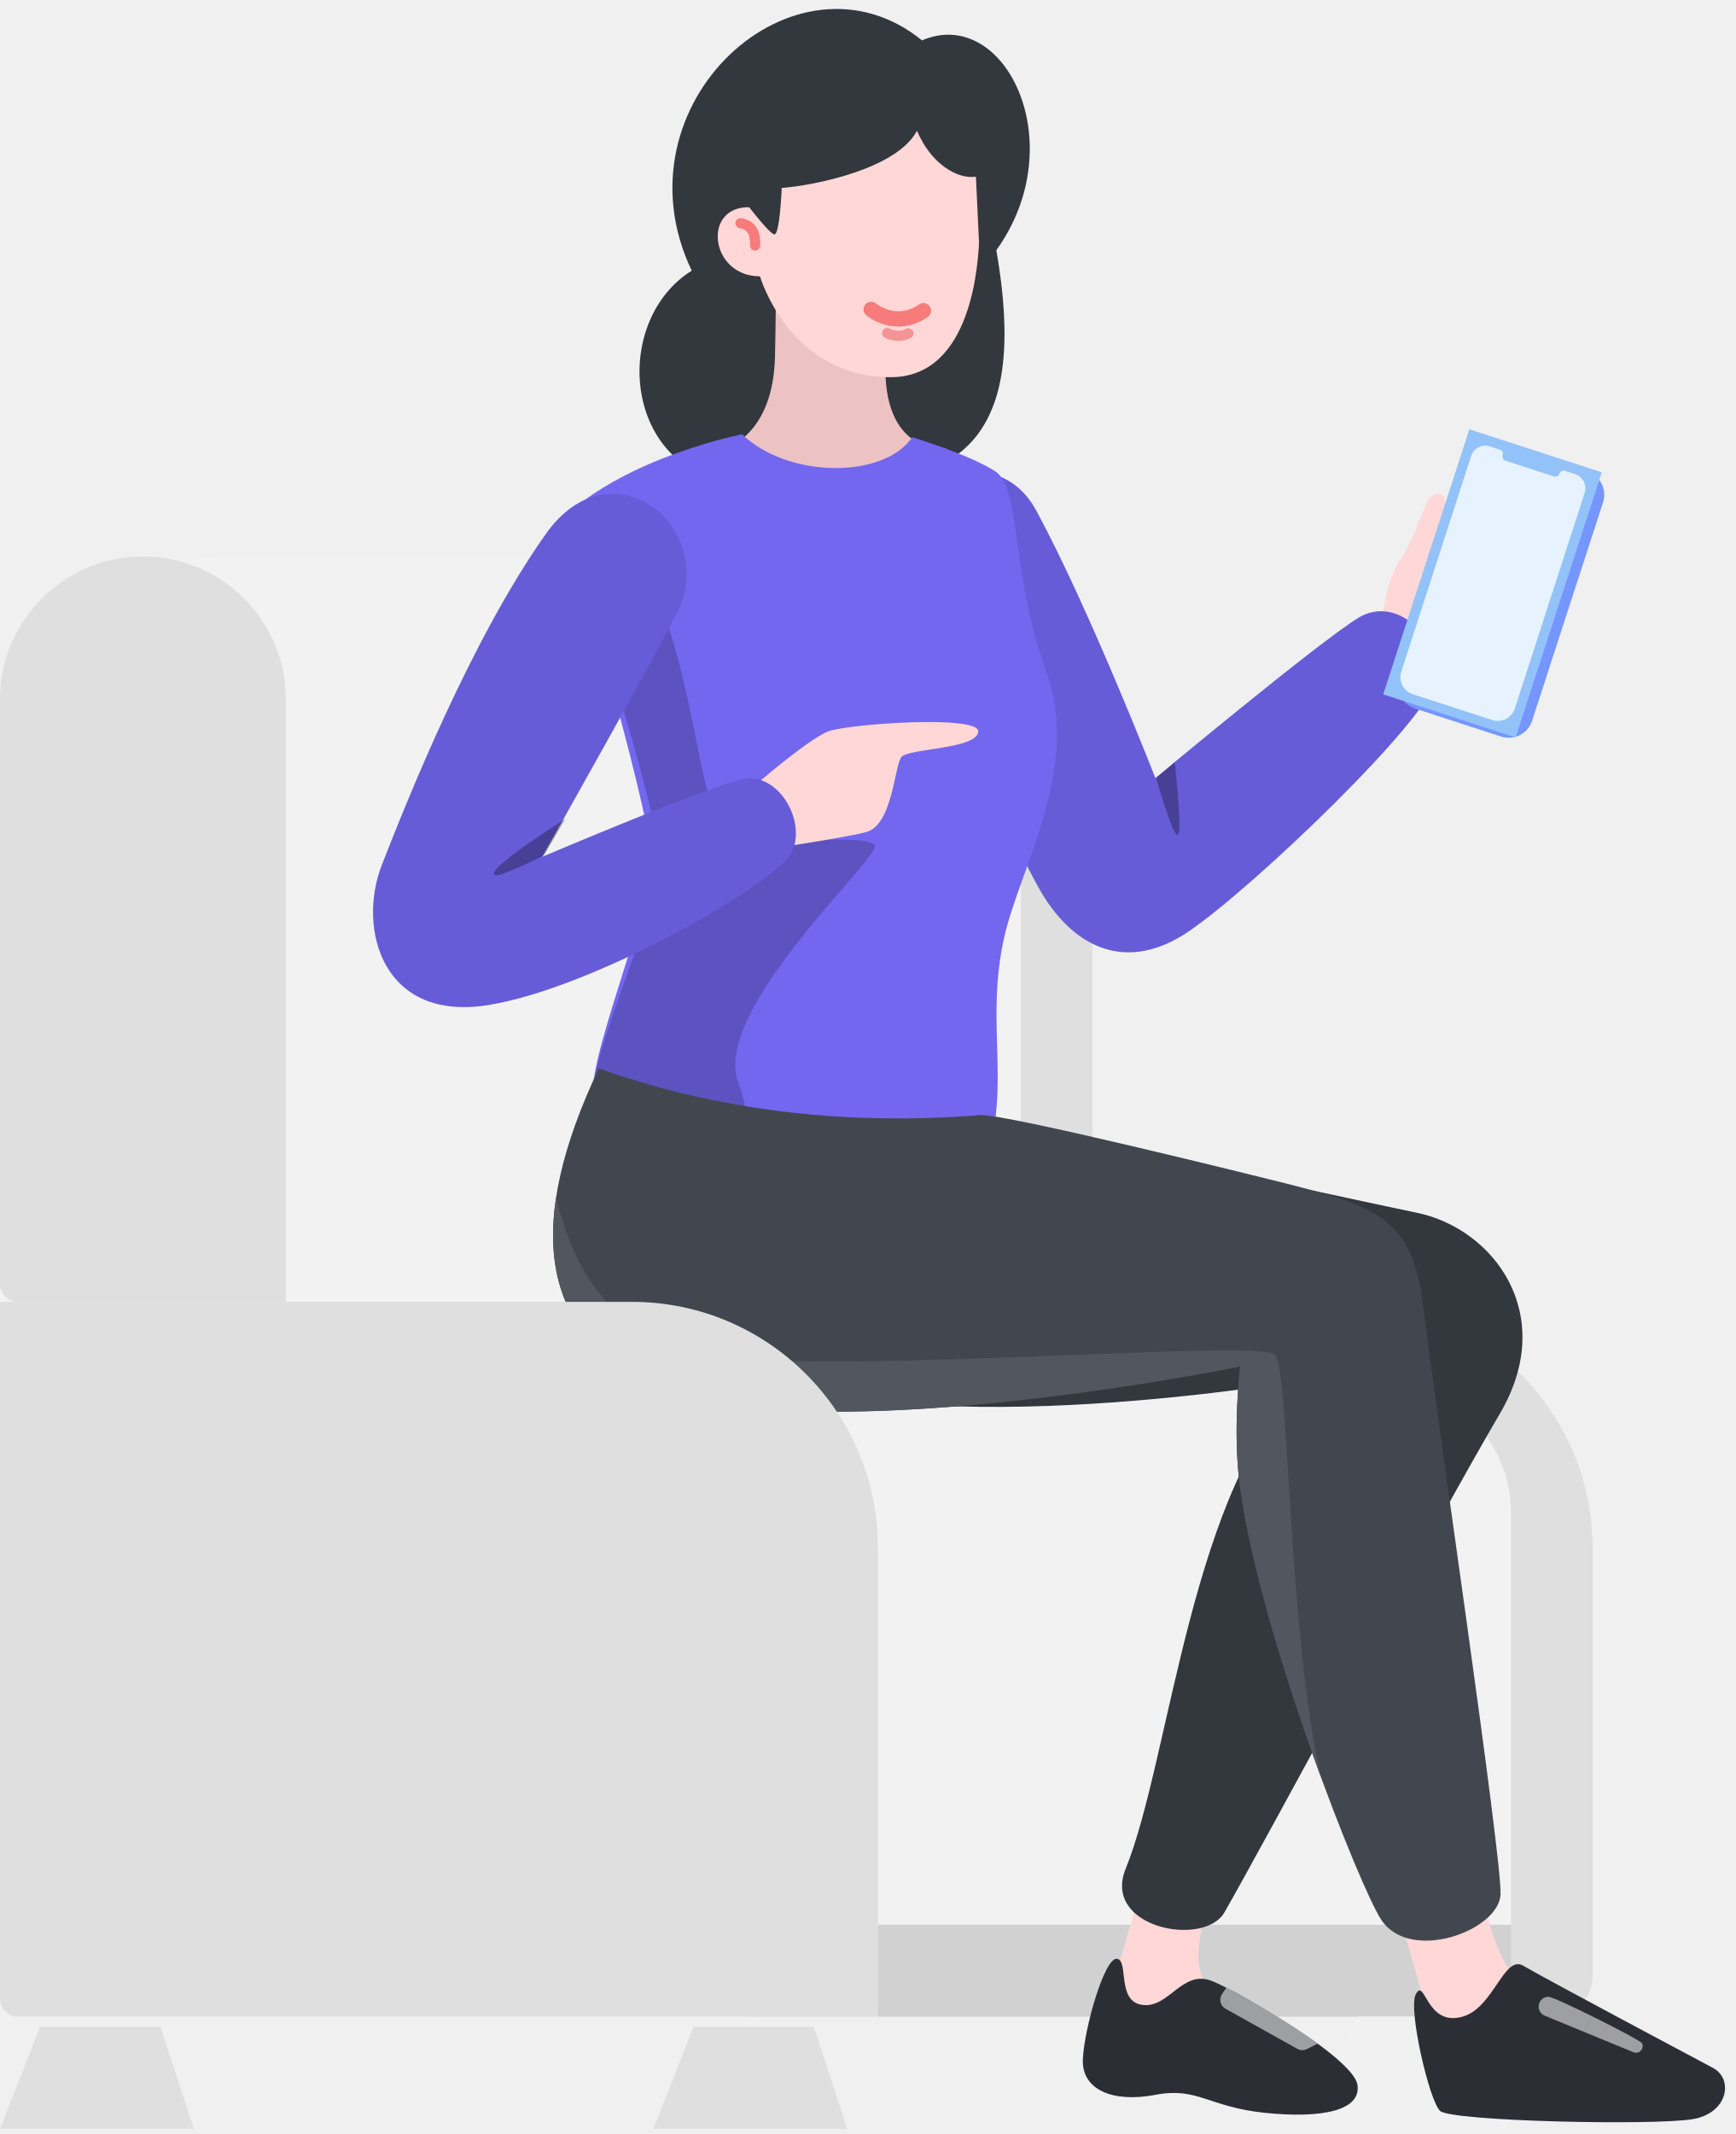
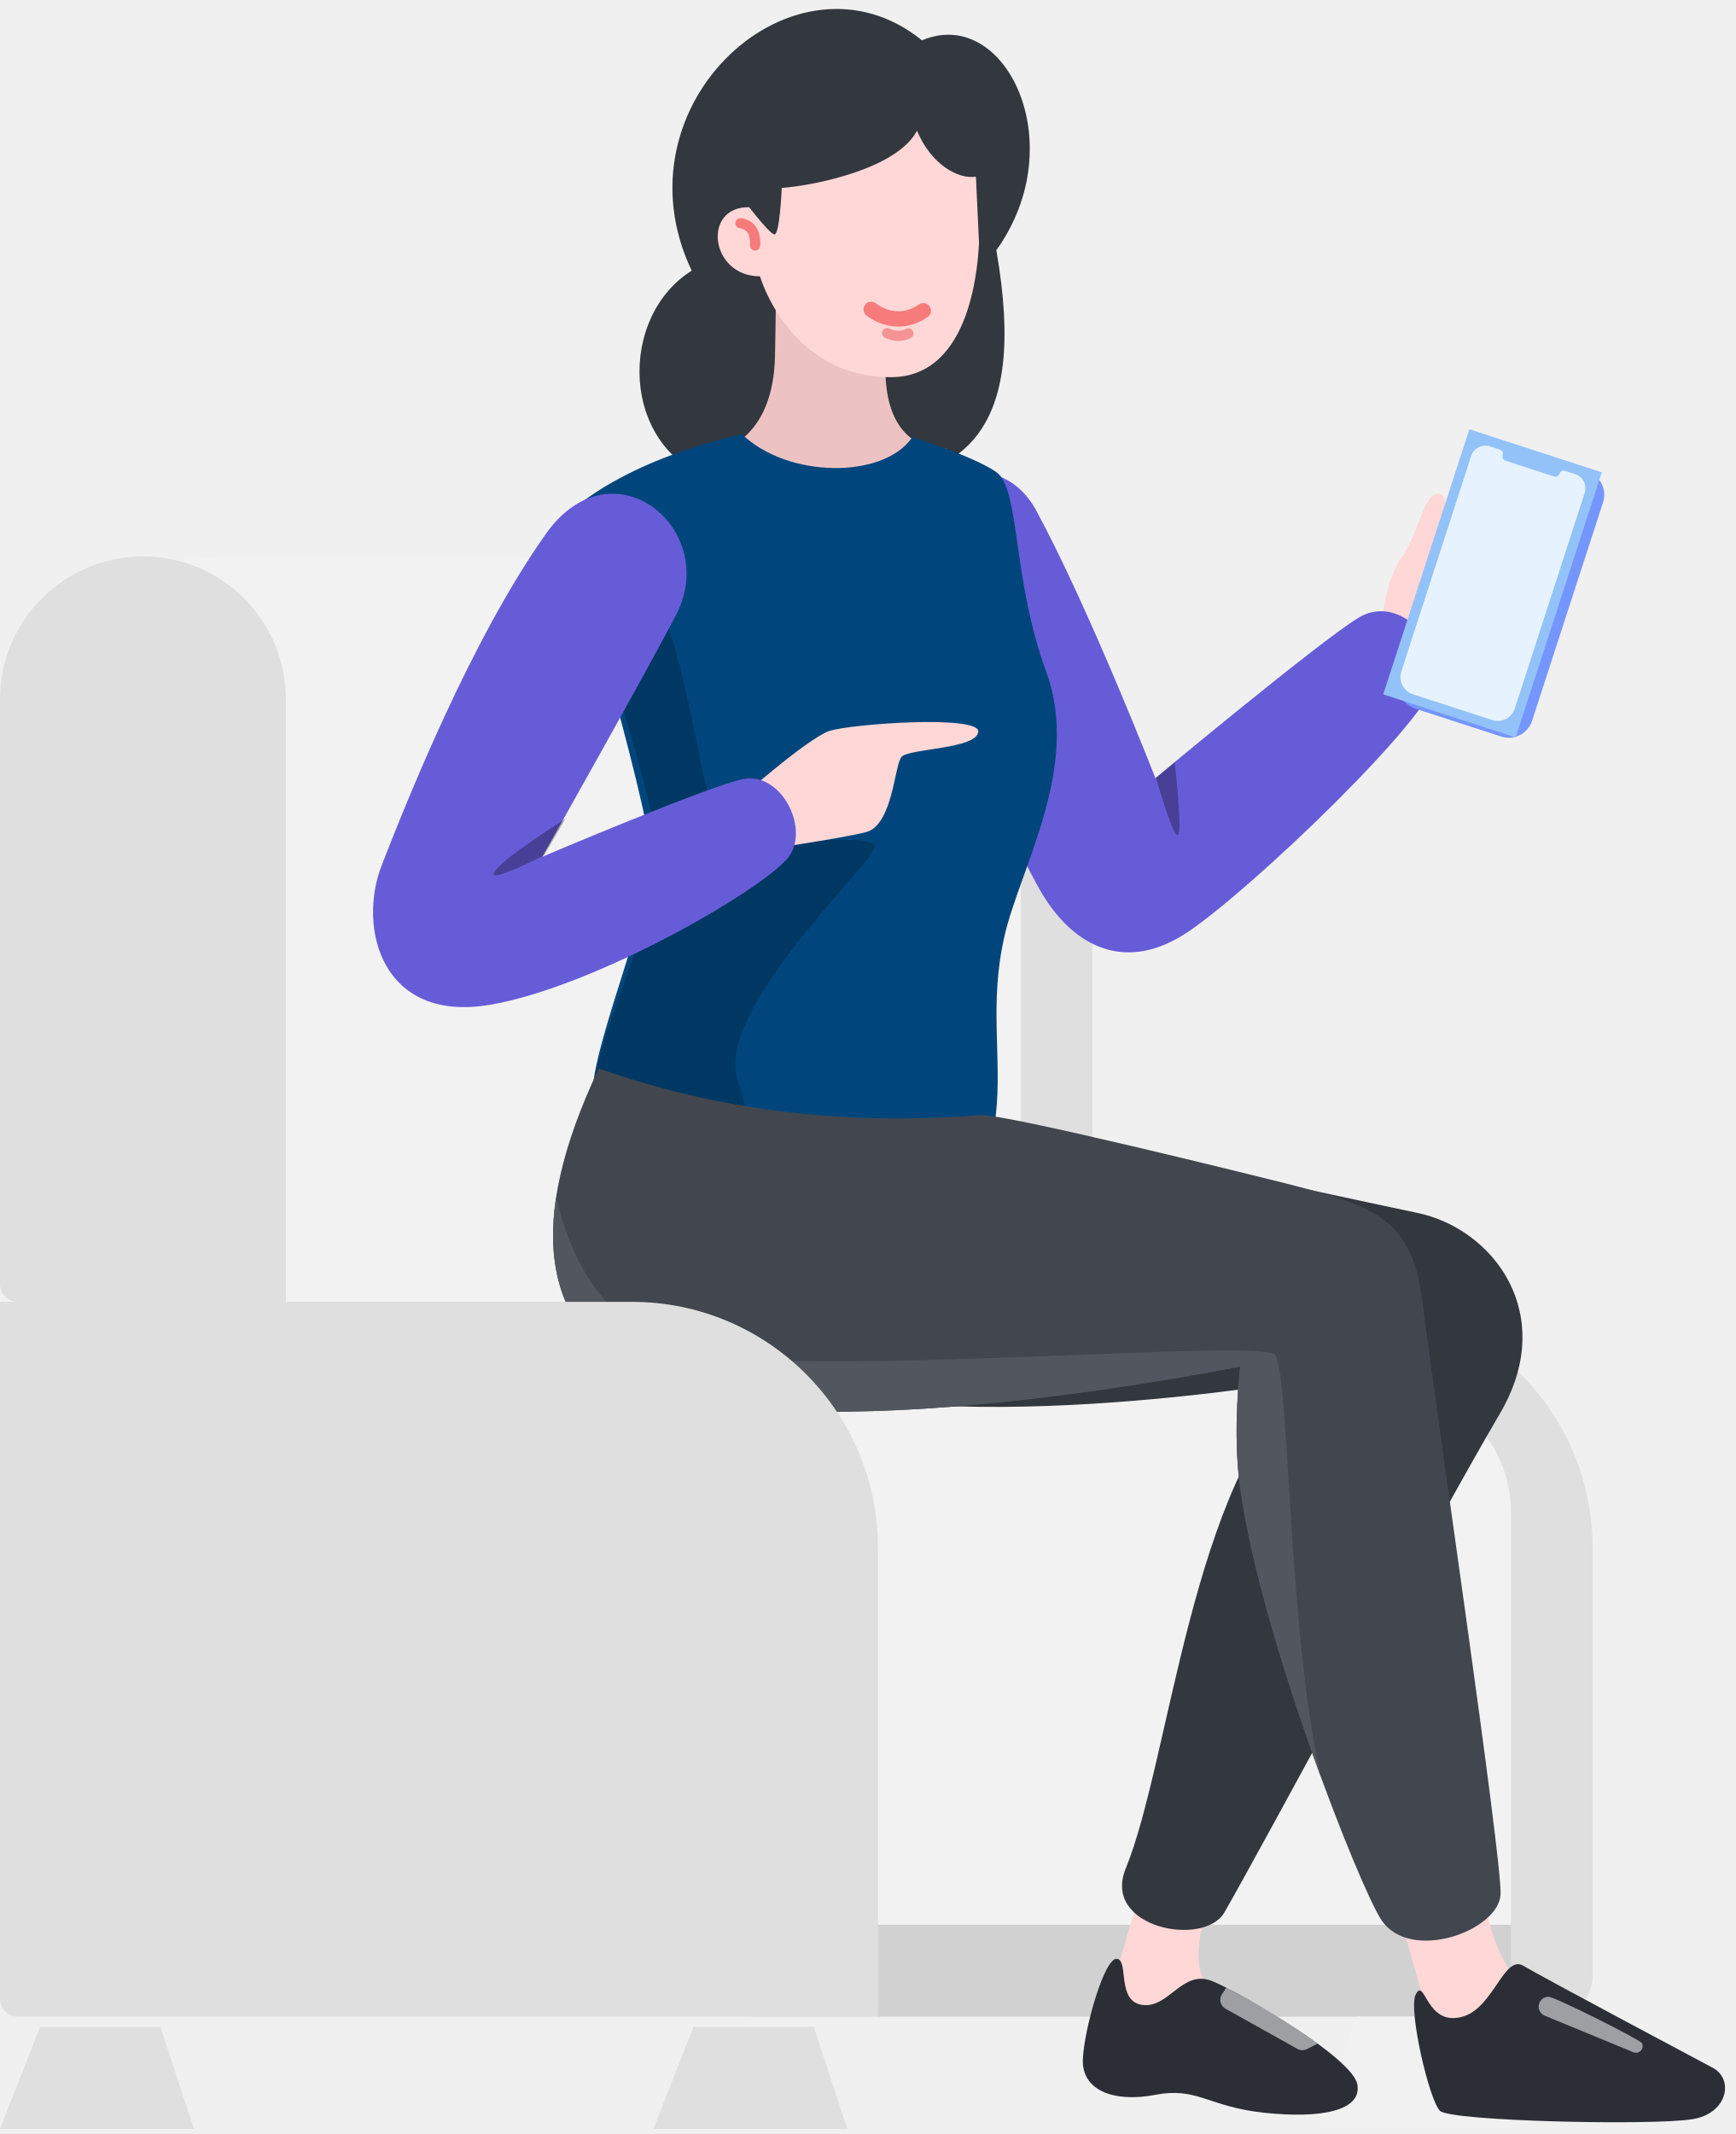
<svg xmlns="http://www.w3.org/2000/svg" width="170px" height="209px" viewBox="0 0 170 209" version="1.1">
  <g id="📝-Pages-New" stroke="none" stroke-width="1" fill="none" fill-rule="evenodd">
    <g id="FAQ" transform="translate(-336, -817)">
      <g id="Illustration" transform="translate(421, 921.5) scale(-1, 1) translate(-421, -921.5) translate(336, 817)">
        <path d="M38.111,127.5 L100,127.5 L100,127.5 L100,193.5 C100,195.709 98.209,197.5 96,197.5 L18,197.5 C15.791,197.5 14,195.709 14,193.5 L14,151.611 C14,138.295 24.795,127.5 38.111,127.5 Z" id="Rectangle" fill="#DFDFDF" />
        <polygon id="Rectangle" fill="#D1D1D1" points="22 188.5 84 188.5 84 197.5 22 197.5" />
        <polygon id="Path" fill="#DFDFDF" points="102.07 198.5 106 208.5 87 208.5 90.293 198.5" />
        <polygon id="Path" fill="#F1F1F1" points="37.07 197.5 41 208.5 22 208.5 25.293 197.5" />
        <polygon id="Path" fill="#DFDFDF" points="166.07 198.5 170 208.5 151 208.5 154.293 198.5" />
        <path d="M86.58,54.796 L100,54.5 L100,54.5 L100,134.5 L63,134.5 L63,78.901 C63,65.792 73.474,55.084 86.58,54.796 Z" id="Rectangle" fill="#DFDFDF" />
        <path d="M94.111,54.5 L148.16,54.5 C160.222,54.5 170,64.278 170,76.34 L170,133.753 C170,134.718 169.218,135.5 168.253,135.5 L70,135.5 L70,135.5 L70,78.611 C70,65.295 80.795,54.5 94.111,54.5 Z" id="Rectangle" fill="#F2F2F2" />
        <path d="M156,54.5 C163.732,54.5 170,60.768 170,68.5 L170,125.753 C170,126.718 169.218,127.5 168.253,127.5 L142,127.5 L142,127.5 L142,68.5 C142,60.768 148.268,54.5 156,54.5 Z" id="Rectangle" fill="#DFDFDF" />
        <path d="M34.6,135.5 L96,135.5 L96,135.5 L96,188.5 L22,188.5 L22,148.1 C22,141.141 27.641,135.5 34.6,135.5 Z" id="Rectangle" fill="#F2F2F2" />
        <g id="Wom1.4" transform="translate(67, 104.5) scale(-1, 1) translate(-67, -104.5) translate(0, 0.5)">
          <g id="Head" transform="translate(26.64127, 0.378756)">
            <path d="M8.147,46.319 C-1.785,44.004 -2.439,30.361 5.112,25.629 C-2.676,9.292 15.333,-6.928 27.669,3.075 C35.756,-0.389 42.476,13.129 34.951,23.628 C38.106,41.654 31.685,46.314 20.109,46.512 L8.147,46.319 Z" id="Path" fill="#33373E" />
            <path d="M8.271,43.06 C8.271,43.06 13.102,41.925 13.27,34.003 C13.437,26.08 13.32,23.376 13.32,23.376 L23.962,23.184 C23.962,23.184 24.078,32.013 24.08,35.207 C24.084,43.785 30.057,43.06 30.057,43.06 C30.057,43.06 28.815,50.016 19.172,50.558 C11.642,50.983 8.271,43.06 8.271,43.06 Z" id="Path" fill="#EDC2C2" />
            <path d="M10.839,19.42 C6.091,19.236 6.866,26.191 11.797,26.182 C11.797,26.182 14.662,36.062 24.607,36.062 C32.684,36.062 33.209,24.546 33.282,22.249 C33.361,19.8 33.371,11.753 33.371,11.753 L10.654,11.742 L10.839,19.42 Z" id="Path" fill="#FFD7D7" />
            <path d="M22.866,28.633 C22.866,28.633 24.498,31.274 27.688,30.334" id="Path" stroke="#F77B7B" stroke-width="1.5" stroke-linecap="round" transform="translate(25.27694, 29.58442) rotate(-18) translate(-25.27694, -29.58442) " />
            <path d="M24.249,31.785 C24.998,32.099 25.708,32.099 26.329,31.738" id="Path" stroke="#F49494" stroke-linecap="round" transform="translate(25.28918, 31.87678) rotate(2) translate(-25.28918, -31.87678) " />
            <path d="M11.057,23.277 C11.356,22.201 11.224,21.261 10.156,20.832" id="Path-8" stroke="#F77B7B" stroke-linecap="round" transform="translate(10.6761, 22.05471) rotate(-13) translate(-10.6761, -22.05471) " />
            <path d="M10.088,18.56 C10.088,18.56 12.69,22.055 13.217,22.073 C13.744,22.092 13.929,17.529 13.929,17.529 C17.121,17.285 25.199,15.675 27.18,11.924 C28.564,15.234 31.212,16.703 32.951,16.421 L33.281,23.452 L34.093,9.317 L9.451,9.317 L10.088,18.56 Z" id="Path" fill="#33373E" />
          </g>
          <g id="LLeg" transform="translate(30.04037, 107.25)">
            <path d="M53.497,75.9 C53.497,75.9 49.238,84.508 52.729,87.221 C56.226,89.934 65.463,95.019 65.463,95.019 L40.992,93.48 L46.431,74.705 L53.497,75.9 Z" id="Path" fill="#FFD7D7" />
            <path d="M43.359,84.092 C44.567,84.233 43.277,88.302 45.892,88.612 C48.501,88.921 49.769,85.066 52.731,86.288 C55.692,87.51 66.492,93.828 66.917,96.411 C67.347,98.994 63.324,99.754 57.805,99.17 C52.287,98.587 51.27,96.623 47.128,97.414 C42.99,98.205 39.891,96.944 40.027,93.919 C40.164,90.894 42.151,83.951 43.359,84.092 Z" id="Path" fill="#2B2E35" />
            <path d="M54.081,86.915 L53.655,87.554 C53.349,88.014 53.473,88.635 53.933,88.941 C53.954,88.956 53.977,88.969 54,88.982 L61.038,92.913 C61.329,93.075 61.681,93.082 61.978,92.931 L63.023,92.401 L63.023,92.401 C61.243,91.111 59.788,90.141 58.18,89.189 C56.945,88.459 55.578,87.706 54.081,86.915 Z" id="Path-14" fill-opacity="0.541" fill="#FFFFFF" />
            <path d="M16.635,0.026 C24.043,0.357 65.276,9.483 72.767,11.034 C80.258,12.584 86.591,20.974 80.879,30.689 C74.463,41.595 57.909,72.567 53.889,79.549 C51.9,83.005 41.864,81.067 44.221,75.267 C48.616,64.455 50.657,37.292 61.861,27.388 C61.861,27.388 24.181,33.951 7.905,26.434 C-3.924,20.969 -1.248,-0.775 16.635,0.026 Z" id="Path" fill="#33373E" />
          </g>
          <g id="LArm" transform="translate(52.38391, 45.76)">
            <path d="M46.782,17.675 C46.782,17.675 46.699,11.643 48.807,8.49 C50.916,5.338 50.999,1.989 52.595,2.099 C54.191,2.208 52.611,9.992 52.611,9.992 C52.611,9.992 54.636,9.218 56.09,8.239 C57.545,7.26 61.955,2.432 62.986,3.288 C64.734,4.745 61.919,12.967 60.386,14.61 C58.848,16.255 50.445,21.661 50.445,21.661 L46.782,17.675 Z" id="Path" fill="#FFD7D7" />
            <path d="M1.256,14.061 C4.702,22.06 11.012,36.754 13.613,41.138 C16.873,46.628 22.014,49.047 28.033,44.973 C34.357,40.693 51.771,23.999 52.282,20.217 C52.788,16.435 48.526,11.898 44.669,14.247 C40.812,16.596 24.787,29.942 24.787,29.942 C24.787,29.942 18.32,13.351 13.117,3.74 C8.611,-4.575 -3.99,1.9 1.256,14.061 Z" id="Path" fill="#675CD7" />
            <path d="M24.854,29.951 C26.012,33.882 26.726,35.733 26.997,35.506 C27.268,35.278 27.164,32.913 26.687,28.41 L24.854,29.951 Z" id="Path" fill-opacity="0.303" fill="#000000" />
          </g>
          <g id="PhoneMini4" transform="translate(110.3976, 56.90821) scale(-1, 1) rotate(-18) translate(-110.3976, -56.90821) translate(102.3976, 42.40821)">
            <g id="Group-3" transform="translate(0, 0)">
              <path d="M2.834,1.009 L11.674,1.009 C12.999,1.009 14.074,2.083 14.074,3.409 L14.074,25.909 C14.074,27.234 12.999,28.309 11.674,28.309 L2.834,28.309 C1.509,28.309 0.434,27.234 0.434,25.909 L0.434,3.409 C0.434,2.083 1.509,1.009 2.834,1.009 Z" id="Rectangle" fill="#7596FF" fill-rule="nonzero" />
              <rect id="Rectangle" fill="#93C2F9" x="1.461" y="0.65" width="13.64" height="27.3" />
              <path d="M3.899,1.625 L4.934,1.625 C5.145,1.625 5.32,1.777 5.356,1.977 L5.363,2.055 C5.363,2.292 5.555,2.484 5.793,2.484 L10.781,2.484 C10.991,2.484 11.167,2.332 11.203,2.132 L11.21,2.055 C11.21,1.817 11.402,1.625 11.639,1.625 L12.669,1.625 C13.433,1.625 14.06,2.214 14.121,2.964 L14.126,3.085 L14.126,3.085 L14.106,25.285 C14.104,26.254 13.319,27.038 12.351,27.04 L4.167,27.04 C3.241,27.041 2.482,26.323 2.418,25.412 L2.413,25.287 C2.413,25.286 2.413,25.285 2.415,25.285 L2.434,3.09 C2.435,2.281 3.091,1.625 3.899,1.625 Z" id="Rectangle" fill="#E6F3FF" fill-rule="nonzero" />
            </g>
          </g>
          <g id="Body" transform="translate(19.19922, 42.03301)">
-             <path d="M0,8.15 C0,8.15 8.305,35.978 8.551,41.246 C8.797,46.514 1.758,61.997 2.957,65.911 C5.72,74.954 40.995,78.848 42.343,66.682 C42.971,61.009 41.663,55.917 43.17,49.231 C44.672,42.546 50.709,32.612 47.285,23.271 C43.861,13.931 44.778,5.29 42.329,3.657 C39.88,2.024 34.156,0.289 34.156,0.289 C31.372,4.389 21.973,4.329 17.489,-4.61852778e-14 C17.489,-4.61852778e-14 6.348,2.163 0,8.15 Z" id="Path" fill="#7367F0" />
+             <path d="M0,8.15 C0,8.15 8.305,35.978 8.551,41.246 C8.797,46.514 1.758,61.997 2.957,65.911 C5.72,74.954 40.995,78.848 42.343,66.682 C42.971,61.009 41.663,55.917 43.17,49.231 C44.672,42.546 50.709,32.612 47.285,23.271 C43.861,13.931 44.778,5.29 42.329,3.657 C39.88,2.024 34.156,0.289 34.156,0.289 C31.372,4.389 21.973,4.329 17.489,-4.61852778e-14 C17.489,-4.61852778e-14 6.348,2.163 0,8.15 Z" id="Path" fill="#00467c" />
            <path d="M7.442,12.657 C12.978,21.448 12.961,36.755 15.934,38.76 C18.907,40.764 30.479,38.797 30.479,40.385 C30.479,41.972 14.488,56.522 17.113,63.477 C18.487,67.119 18.115,70.377 15.994,73.251 L15.302,73.1 C9.002,71.675 3.936,69.117 2.957,65.911 C1.758,61.997 9.609,46.514 9.363,41.246 C9.154,36.774 2.553,16.046 0.563,9.882 C2.183,7.021 4.476,7.946 7.442,12.657 Z" id="Path" fill-opacity="0.199" fill="#000000" />
          </g>
          <g id="RArm" transform="translate(0, 47.85625)">
            <path d="M36.081,30.158 C36.081,30.158 43.076,23.962 45.217,23.243 C47.359,22.524 59.9,21.661 59.821,23.285 C59.731,25.026 52.995,24.926 52.297,25.782 C51.599,26.638 51.44,32.491 48.802,33.148 C46.169,33.805 38.275,34.938 38.275,34.938 L36.081,30.158 Z" id="Path" fill="#FFD7D7" />
            <path d="M17.471,3.926 C10.102,14.334 3.81,30.189 1.395,36.371 C-1.021,42.552 1.416,51.876 12.036,50.045 C22.637,48.22 39.504,38.3 41.37,35.406 C43.237,32.513 40.401,27.247 36.831,27.937 C33.523,28.574 17.116,35.556 17.116,35.556 C17.116,35.556 27.672,16.832 30.249,11.813 C34.554,3.431 23.963,-5.246 17.471,3.926 Z" id="Path" fill="#675CD7" />
            <path d="M17.283,35.428 C13.598,37.26 11.98,37.792 12.429,37.024 C12.879,36.255 15.2,34.521 19.393,31.821 L17.283,35.428 Z" id="Path" fill-opacity="0.303" fill="#000000" />
          </g>
          <g id="RLeg" transform="translate(17.86184, 104)">
            <path d="M91.408,79.495 C91.408,79.495 91.279,89.628 99.622,93.416 C107.96,97.204 113.9,96.976 113.144,99.904 C112.388,102.833 90.686,102.714 88.659,100.424 C86.932,98.476 83.176,80.333 82.141,81.72 L91.408,79.495 Z" id="Path" fill="#FFD7D7" />
            <path d="M84.807,90.837 C85.739,89.036 85.797,94.103 89.472,92.987 C92.454,92.08 93.474,86.893 95.358,88.029 C97.243,89.165 113.83,97.974 113.925,98.027 C115.967,99.128 115.397,102.463 111.947,103.045 C108.114,103.692 88.254,103.257 87.189,102.234 C86.123,101.212 84.06,92.282 84.807,90.837 Z" id="Path" fill="#2B2E35" />
            <path d="M97.812,91.059 C97.812,91.059 97.812,91.059 97.812,91.059 C97.28,91.059 96.849,91.49 96.849,92.022 C96.849,92.412 97.084,92.764 97.445,92.912 L106.135,96.493 C106.468,96.63 106.849,96.471 106.986,96.139 C107.056,95.968 107.051,95.775 106.971,95.609 C106.971,95.609 106.971,95.609 106.971,95.609 C106.809,95.271 98.437,91.059 97.812,91.059 Z" id="Path-14" fill-opacity="0.541" fill="#FFFFFF" />
            <path d="M4.789,0.143 C-2.392,15.318 -0.936,25.511 9.154,30.722 C23.792,38.281 67.612,29.341 67.612,29.341 C67.612,29.341 66.829,35.65 67.612,41.277 C69.657,55.972 79.383,80.456 81.441,83.533 C84.286,87.787 92.955,84.579 93.118,81.036 C93.282,77.494 86.583,32.251 85.565,23.623 C84.552,14.995 81.352,13.742 72.008,11.383 C69.862,10.842 44.476,4.528 42.151,4.712 C28.829,5.766 16.375,4.243 4.789,0.143 Z" id="Path" fill="#42474F" />
            <path d="M16.595,28.373 C31.087,29.998 69.453,26.648 70.994,28.17 C72.465,29.624 72.22,54.905 75.52,69.538 L75.018,68.156 C71.914,59.53 68.692,49.038 67.612,41.277 C66.829,35.65 67.612,29.341 67.612,29.341 L65.845,29.683 C57.515,31.249 22.035,37.374 9.154,30.722 C2.175,27.118 -0.673,21.13 0.61,12.759 C2.819,22.221 8.148,27.426 16.595,28.373 Z" id="Path" fill="#52565E" />
          </g>
        </g>
        <path d="M108.111,127.5 L170,127.5 L170,127.5 L170,195.753 C170,196.718 169.218,197.5 168.253,197.5 L84,197.5 L84,197.5 L84,151.611 C84,138.295 94.795,127.5 108.111,127.5 Z" id="Rectangle" fill="#DFDFDF" />
      </g>
    </g>
  </g>
</svg>
